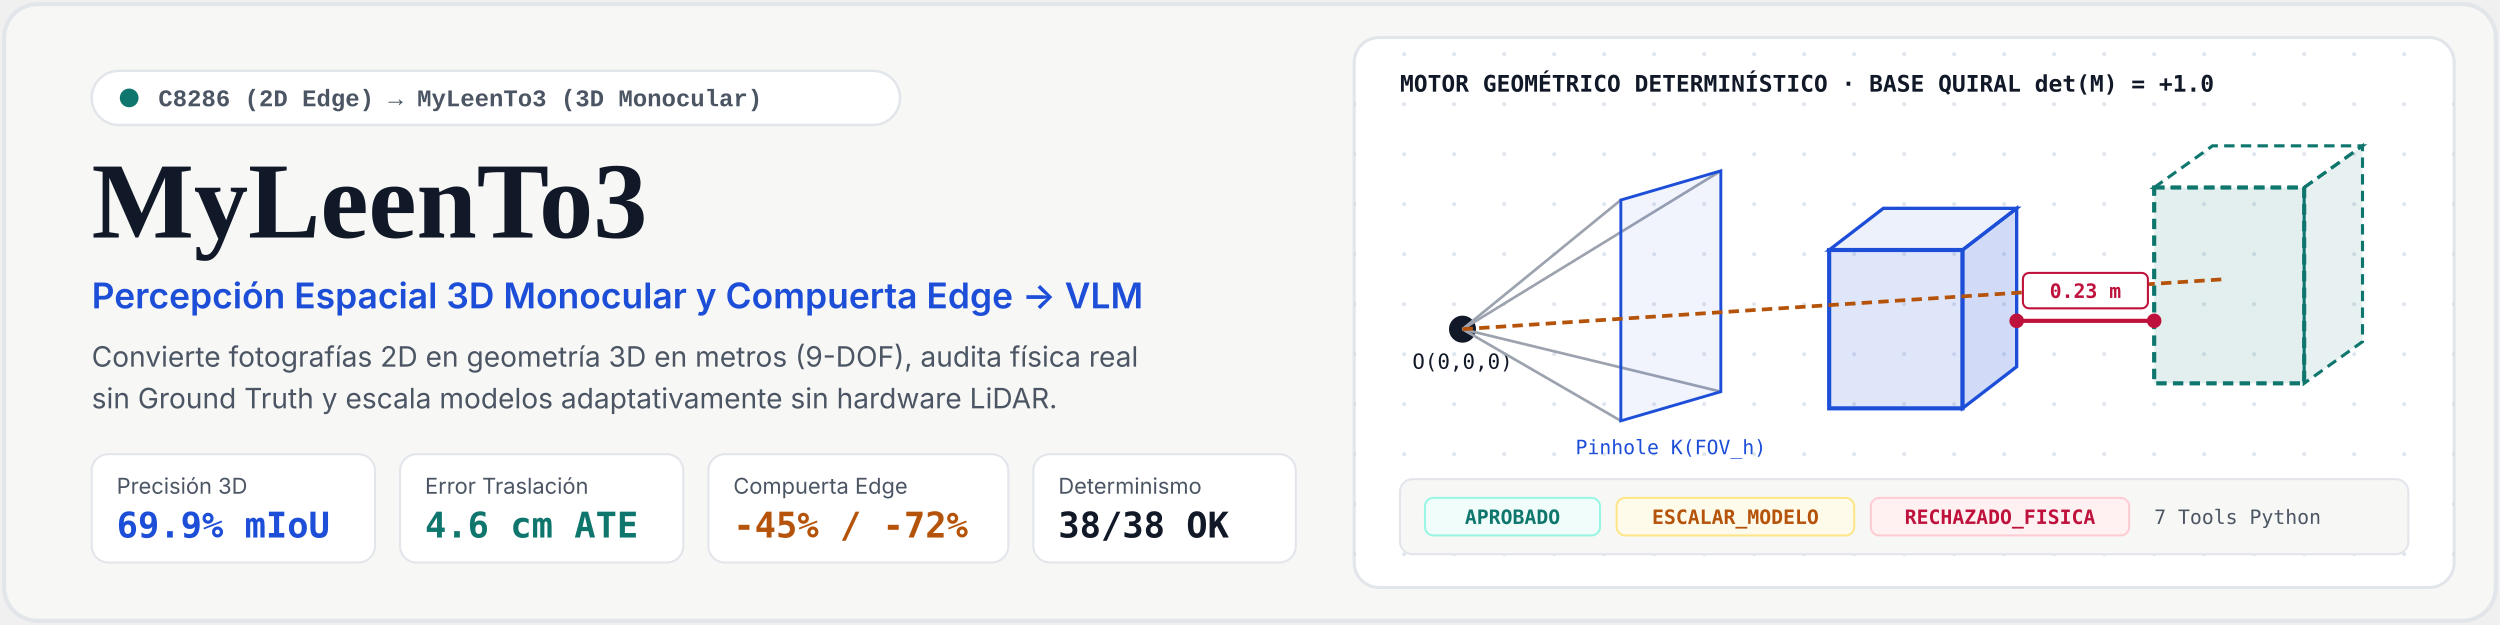
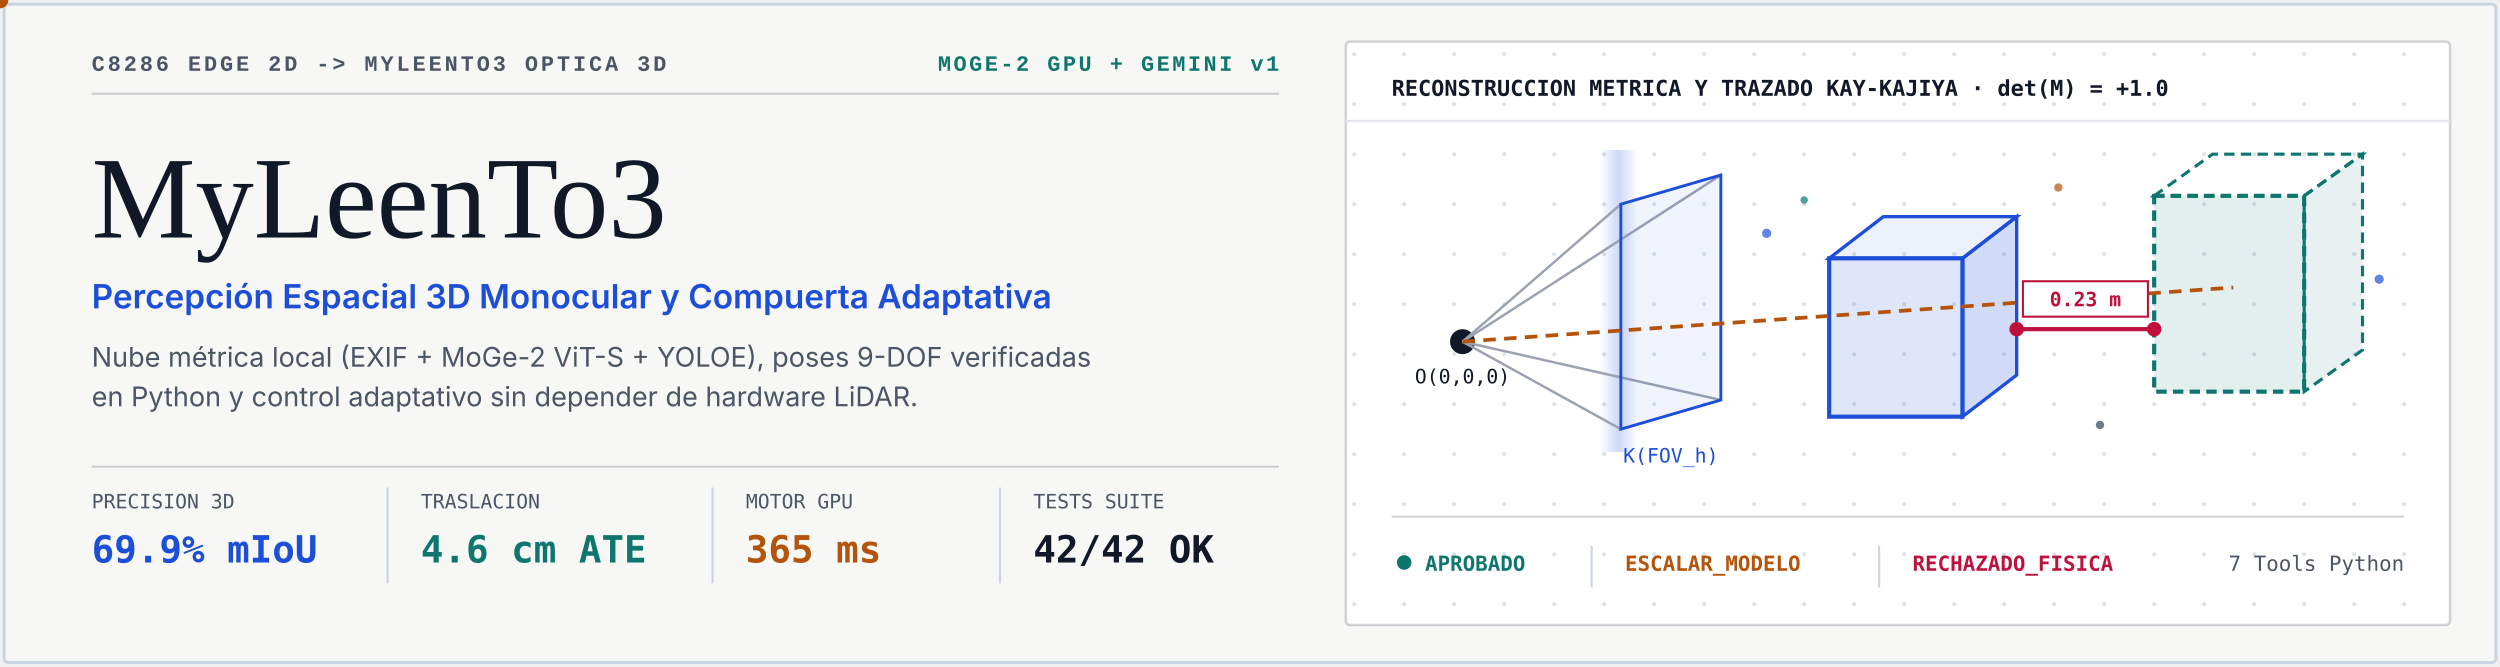
- <svg xmlns="http://www.w3.org/2000/svg" viewBox="0 0 1200 300" width="1200" height="300" role="img" aria-label="MyLeenTo3 Precision 3D Monocular Lab Banner">
-   <rect x="2" y="2" width="1196" height="296" rx="16" fill="#F7F7F5" stroke="#E2E5EA" stroke-width="2" />
+ <svg xmlns="http://www.w3.org/2000/svg" viewBox="0 0 1200 320" width="1200" height="320" role="img" aria-label="MyLeenTo3 Animated Optical 3D Banner">
  <defs>
    <pattern id="metricGrid" width="24" height="24" patternUnits="userSpaceOnUse">
-       <circle cx="2" cy="2" r="1" fill="#CBD5E1" opacity="0.75" />
+       <circle cx="2" cy="2" r="1" fill="#CBD5E1" opacity="0.8" />
    </pattern>
+     <linearGradient id="scanSweep" x1="0" y1="0" x2="1" y2="0">
+       <stop offset="0%" stop-color="#1D4ED8" stop-opacity="0" />
+       <stop offset="50%" stop-color="#1D4ED8" stop-opacity="0.22" />
+       <stop offset="100%" stop-color="#1D4ED8" stop-opacity="0" />
+     </linearGradient>
+     <style>
+       .flow-ray {
+         animation: rayDash 1.9s linear infinite;
+       }
+       @keyframes rayDash {
+         from { stroke-dashoffset: 28; }
+         to { stroke-dashoffset: 0; }
+       }
+     </style>
  </defs>
-   <rect x="650" y="18" width="528" height="264" rx="12" fill="#FFFFFF" stroke="#E2E5EA" stroke-width="1.5" />
-   <rect x="650" y="18" width="528" height="264" rx="12" fill="url(#metricGrid)" opacity="0.8" />
-   <rect x="44" y="34" width="388" height="26" rx="13" fill="#FFFFFF" stroke="#E2E5EA" stroke-width="1.2" />
-   <circle cx="62" cy="47" r="4.5" fill="#0F766E" />
-   <text x="76" y="51" font-family="JetBrains Mono, Liberation Mono, monospace" font-size="11.5" font-weight="600" fill="#4B5563">C8286 (2D Edge) → MyLeenTo3 (3D Monocular)</text>
-   <text x="44" y="114" font-family="Instrument Serif, Georgia, Liberation Serif, serif" font-size="52" font-weight="700" fill="#111827">MyLeenTo3</text>
-   <text x="44" y="148" font-family="Inter, Liberation Sans, sans-serif" font-size="17" font-weight="600" fill="#1D4ED8">Percepción Espacial 3D Monocular y Compuerta Edge → VLM</text>
-   <text x="44" y="176" font-family="Inter, Liberation Sans, sans-serif" font-size="13.5" fill="#4B5563">Convierte fotografías 2D en geometría 3D en metros (9-DOF), audita física real</text>
-   <text x="44" y="196" font-family="Inter, Liberation Sans, sans-serif" font-size="13.5" fill="#4B5563">sin Ground Truth y escala modelos adaptativamente sin hardware LiDAR.</text>
-   <g transform="translate(44, 218)">
-     <rect x="0" y="0" width="136" height="52" rx="8" fill="#FFFFFF" stroke="#E2E5EA" />
-     <text x="12" y="19" font-family="Inter, sans-serif" font-size="10.5" fill="#4B5563">Precisión 3D</text>
-     <text x="12" y="40" font-family="JetBrains Mono, monospace" font-size="17" font-weight="700" fill="#1D4ED8">69.9% mIoU</text>
-     <rect x="148" y="0" width="136" height="52" rx="8" fill="#FFFFFF" stroke="#E2E5EA" />
-     <text x="160" y="19" font-family="Inter, sans-serif" font-size="10.5" fill="#4B5563">Error Traslación</text>
-     <text x="160" y="40" font-family="JetBrains Mono, monospace" font-size="17" font-weight="700" fill="#0F766E">4.6 cm ATE</text>
-     <rect x="296" y="0" width="144" height="52" rx="8" fill="#FFFFFF" stroke="#E2E5EA" />
-     <text x="308" y="19" font-family="Inter, sans-serif" font-size="10.5" fill="#4B5563">Compuerta Edge</text>
-     <text x="308" y="40" font-family="JetBrains Mono, monospace" font-size="17" font-weight="700" fill="#B45309">-45% / -72%</text>
-     <rect x="452" y="0" width="126" height="52" rx="8" fill="#FFFFFF" stroke="#E2E5EA" />
-     <text x="464" y="19" font-family="Inter, sans-serif" font-size="10.5" fill="#4B5563">Determinismo</text>
-     <text x="464" y="40" font-family="JetBrains Mono, monospace" font-size="17" font-weight="700" fill="#111827">38/38 OK</text>
+   <rect x="2" y="2" width="1196" height="316" rx="2" fill="#F7F7F5" stroke="#CBD5E1" stroke-width="1.5" />
+   <text x="44" y="34" font-family="JetBrains Mono, Liberation Mono, monospace" font-size="10.5" font-weight="600" letter-spacing="1.4" fill="#4B5563">C8286 EDGE 2D  -&gt;  MYLEENTO3 OPTICA 3D</text>
+   <text x="614" y="34" text-anchor="end" font-family="JetBrains Mono, Liberation Mono, monospace" font-size="10.5" font-weight="600" letter-spacing="1.2" fill="#0F766E">MOGE-2 GPU + GEMINI v1</text>
+   <line x1="44" y1="45" x2="614" y2="45" stroke="#111827" stroke-opacity="0.18" stroke-width="1" />
+   <text x="44" y="114" font-family="Athene, Instrument Serif, Georgia, Liberation Serif, serif" font-size="56" font-weight="400" fill="#111827">MyLeenTo3</text>
+   <text x="44" y="148" font-family="Inter, Liberation Sans, sans-serif" font-size="16" font-weight="600" fill="#1D4ED8">Percepción Espacial 3D Monocular y Compuerta Adaptativa</text>
+   <text x="44" y="176" font-family="Inter, Liberation Sans, sans-serif" font-size="13" fill="#4B5563">Nube métrica local (EXIF + MoGe-2 ViT-S + YOLOE), poses 9-DOF verificadas</text>
+   <text x="44" y="195" font-family="Inter, Liberation Sans, sans-serif" font-size="13" fill="#4B5563">en Python y control adaptativo sin depender de hardware LiDAR.</text>
+   <line x1="44" y1="224" x2="614" y2="224" stroke="#111827" stroke-opacity="0.18" stroke-width="1" />
+   <g transform="translate(44, 244)">
+     <text x="0" y="0" font-family="JetBrains Mono, monospace" font-size="9.5" fill="#4B5563">PRECISION 3D</text>
+     <text x="0" y="26" font-family="JetBrains Mono, monospace" font-size="18" font-weight="700" fill="#1D4ED8">69.9% mIoU</text>
+     <line x1="142" y1="-10" x2="142" y2="36" stroke="#CBD5E1" stroke-width="1" />
+     <text x="158" y="0" font-family="JetBrains Mono, monospace" font-size="9.5" fill="#4B5563">TRASLACION</text>
+     <text x="158" y="26" font-family="JetBrains Mono, monospace" font-size="18" font-weight="700" fill="#0F766E">4.6 cm ATE</text>
+     <line x1="298" y1="-10" x2="298" y2="36" stroke="#CBD5E1" stroke-width="1" />
+     <text x="314" y="0" font-family="JetBrains Mono, monospace" font-size="9.5" fill="#4B5563">MOTOR GPU</text>
+     <text x="314" y="26" font-family="JetBrains Mono, monospace" font-size="18" font-weight="700" fill="#B45309">365 ms</text>
+     <line x1="436" y1="-10" x2="436" y2="36" stroke="#CBD5E1" stroke-width="1" />
+     <text x="452" y="0" font-family="JetBrains Mono, monospace" font-size="9.5" fill="#4B5563">TESTS SUITE</text>
+     <text x="452" y="26" font-family="JetBrains Mono, monospace" font-size="18" font-weight="700" fill="#111827">42/42 OK</text>
  </g>
-   <text x="672" y="44" font-family="JetBrains Mono, monospace" font-size="11" font-weight="700" fill="#111827">MOTOR GEOMÉTRICO DETERMINÍSTICO · BASE QUIRAL det(M) = +1.0</text>
-   <circle cx="702" cy="158" r="6.5" fill="#111827" />
-   <text x="702" y="177" text-anchor="middle" font-family="JetBrains Mono, monospace" font-size="10" fill="#111827">O(0,0,0)</text>
-   <line x1="702" y1="158" x2="778" y2="96" stroke="#9CA3AF" stroke-width="1.3" />
-   <line x1="702" y1="158" x2="778" y2="202" stroke="#9CA3AF" stroke-width="1.3" />
-   <line x1="702" y1="158" x2="826" y2="82" stroke="#9CA3AF" stroke-width="1.3" />
-   <line x1="702" y1="158" x2="826" y2="188" stroke="#9CA3AF" stroke-width="1.3" />
-   <polygon points="778,96 826,82 826,188 778,202" fill="#1D4ED8" fill-opacity="0.06" stroke="#1D4ED8" stroke-width="1.4" />
-   <text x="802" y="218" text-anchor="middle" font-family="JetBrains Mono, monospace" font-size="9.5" fill="#1D4ED8">Pinhole K(FOV_h)</text>
-   <polygon points="878,120 942,120 942,196 878,196" fill="#1D4ED8" fill-opacity="0.14" stroke="#1D4ED8" stroke-width="2" />
-   <polygon points="878,120 904,100 968,100 942,120" fill="#1D4ED8" fill-opacity="0.08" stroke="#1D4ED8" stroke-width="1.6" />
-   <polygon points="942,120 968,100 968,176 942,196" fill="#1D4ED8" fill-opacity="0.20" stroke="#1D4ED8" stroke-width="1.6" />
-   <polygon points="1034,90 1106,90 1106,184 1034,184" fill="#0F766E" fill-opacity="0.12" stroke="#0F766E" stroke-width="2" stroke-dasharray="5 3" />
-   <polygon points="1034,90 1062,70 1134,70 1106,90" fill="none" stroke="#0F766E" stroke-width="1.5" stroke-dasharray="5 3" />
-   <polygon points="1106,90 1134,70 1134,164 1106,184" fill="#0F766E" fill-opacity="0.10" stroke="#0F766E" stroke-width="1.5" stroke-dasharray="5 3" />
-   <line x1="702" y1="158" x2="1068" y2="134" stroke="#B45309" stroke-width="1.8" stroke-dasharray="5 3" />
-   <line x1="968" y1="154" x2="1034" y2="154" stroke="#BE123C" stroke-width="2" />
-   <circle cx="968" cy="154" r="3.5" fill="#BE123C" />
-   <circle cx="1034" cy="154" r="3.5" fill="#BE123C" />
-   <rect x="971" y="131" width="60" height="17" rx="3" fill="#FFFFFF" stroke="#BE123C" />
-   <text x="1001" y="143" text-anchor="middle" font-family="JetBrains Mono, monospace" font-size="9.5" font-weight="700" fill="#BE123C">0.23 m</text>
-   <rect x="672" y="230" width="484" height="36" rx="6" fill="#F7F7F5" stroke="#E2E5EA" />
-   <rect x="684" y="239" width="84" height="18" rx="4" fill="#F0FDFA" stroke="#99F6E4" />
-   <text x="726" y="251.5" text-anchor="middle" font-family="JetBrains Mono, monospace" font-size="9.5" font-weight="700" fill="#0F766E">APROBADO</text>
-   <rect x="776" y="239" width="114" height="18" rx="4" fill="#FFFBEB" stroke="#FDE68A" />
-   <text x="833" y="251.5" text-anchor="middle" font-family="JetBrains Mono, monospace" font-size="9.5" font-weight="700" fill="#B45309">ESCALAR_MODELO</text>
-   <rect x="898" y="239" width="124" height="18" rx="4" fill="#FFF1F2" stroke="#FECDD3" />
-   <text x="960" y="251.5" text-anchor="middle" font-family="JetBrains Mono, monospace" font-size="9.5" font-weight="700" fill="#BE123C">RECHAZADO_FISICA</text>
-   <text x="1034" y="251.5" font-family="JetBrains Mono, monospace" font-size="9.5" fill="#4B5563">7 Tools Python</text>
+   <rect x="646" y="20" width="530" height="280" rx="2" fill="#FFFFFF" stroke="#111827" stroke-opacity="0.18" stroke-width="1.2" />
+   <rect x="646" y="20" width="530" height="280" rx="2" fill="url(#metricGrid)" opacity="0.85" />
+   <text x="668" y="46" font-family="JetBrains Mono, monospace" font-size="10.5" font-weight="700" fill="#111827">RECONSTRUCCION METRICA Y TRAZADO KAY-KAJIYA · det(M) = +1.0</text>
+   <line x1="646" y1="58" x2="1176" y2="58" stroke="#E2E5EA" stroke-width="1" />
+   <g opacity="0.7">
+     <circle cx="848" cy="112" r="2.2" fill="#1D4ED8">
+       <animate attributeName="opacity" values="0.25;0.85;0.25" dur="2.8s" repeatCount="indefinite" />
+     </circle>
+     <circle cx="866" cy="96" r="1.8" fill="#0F766E">
+       <animate attributeName="opacity" values="0.7;0.2;0.7" dur="3.4s" repeatCount="indefinite" />
+     </circle>
+     <circle cx="988" cy="90" r="2" fill="#B45309">
+       <animate attributeName="opacity" values="0.3;0.9;0.3" dur="2.5s" repeatCount="indefinite" />
+     </circle>
+     <circle cx="1142" cy="134" r="2.2" fill="#1D4ED8">
+       <animate attributeName="opacity" values="0.8;0.25;0.8" dur="3.1s" repeatCount="indefinite" />
+     </circle>
+     <circle cx="1008" cy="204" r="2" fill="#334155">
+       <animate attributeName="opacity" values="0.25;0.8;0.25" dur="2.7s" repeatCount="indefinite" />
+     </circle>
+   </g>
+   <rect x="768" y="72" width="18" height="145" fill="url(#scanSweep)">
+     <animateTransform attributeName="transform" type="translate" values="0 0; 64 0; 0 0" dur="3.6s" repeatCount="indefinite" />
+   </rect>
+   <circle cx="702" cy="164" r="6" fill="#111827" />
+   <text x="702" y="184" text-anchor="middle" font-family="JetBrains Mono, monospace" font-size="9.5" fill="#111827">O(0,0,0)</text>
+   <line x1="702" y1="164" x2="778" y2="98" stroke="#9CA3AF" stroke-width="1.2" />
+   <line x1="702" y1="164" x2="778" y2="206" stroke="#9CA3AF" stroke-width="1.2" />
+   <line x1="702" y1="164" x2="826" y2="84" stroke="#9CA3AF" stroke-width="1.2" />
+   <line x1="702" y1="164" x2="826" y2="192" stroke="#9CA3AF" stroke-width="1.2" />
+   <polygon points="778,98 826,84 826,192 778,206" fill="#1D4ED8" fill-opacity="0.06" stroke="#1D4ED8" stroke-width="1.4" />
+   <text x="802" y="222" text-anchor="middle" font-family="JetBrains Mono, monospace" font-size="9.5" fill="#1D4ED8">K(FOV_h)</text>
+   <polygon points="878,124 942,124 942,200 878,200" fill="#1D4ED8" fill-opacity="0.14" stroke="#1D4ED8" stroke-width="2" />
+   <polygon points="878,124 904,104 968,104 942,124" fill="#1D4ED8" fill-opacity="0.08" stroke="#1D4ED8" stroke-width="1.6" />
+   <polygon points="942,124 968,104 968,180 942,200" fill="#1D4ED8" fill-opacity="0.20" stroke="#1D4ED8" stroke-width="1.6" />
+   <polygon points="1034,94 1106,94 1106,188 1034,188" fill="#0F766E" fill-opacity="0.12" stroke="#0F766E" stroke-width="2" stroke-dasharray="5 3" />
+   <polygon points="1034,94 1062,74 1134,74 1106,94" fill="none" stroke="#0F766E" stroke-width="1.5" stroke-dasharray="5 3" />
+   <polygon points="1106,94 1134,74 1134,168 1106,188" fill="#0F766E" fill-opacity="0.10" stroke="#0F766E" stroke-width="1.5" stroke-dasharray="5 3" />
+   <line x1="702" y1="164" x2="1072" y2="138" stroke="#B45309" stroke-width="1.8" stroke-dasharray="6 4" class="flow-ray" />
+   <circle r="4" fill="#B45309">
+     <animateMotion path="M702,164 L1072,138" dur="2.2s" repeatCount="indefinite" />
+   </circle>
+   <line x1="968" y1="158" x2="1034" y2="158" stroke="#BE123C" stroke-width="2" />
+   <circle cx="968" cy="158" r="3.5" fill="#BE123C" />
+   <circle cx="1034" cy="158" r="3.5" fill="#BE123C" />
+   <rect x="971" y="135" width="60" height="17" fill="#FFFFFF" stroke="#BE123C" />
+   <text x="1001" y="147" text-anchor="middle" font-family="JetBrains Mono, monospace" font-size="9.5" font-weight="700" fill="#BE123C">0.23 m</text>
+   <line x1="668" y1="248" x2="1154" y2="248" stroke="#111827" stroke-opacity="0.18" stroke-width="1" />
+   <g transform="translate(668, 274)">
+     <circle cx="6" cy="-4" r="3.5" fill="#0F766E">
+       <animate attributeName="opacity" values="1;0.2;1" dur="2.4s" repeatCount="indefinite" />
+     </circle>
+     <text x="16" y="0" font-family="JetBrains Mono, monospace" font-size="10" font-weight="700" fill="#0F766E">APROBADO</text>
+     <line x1="96" y1="-12" x2="96" y2="8" stroke="#CBD5E1" />
+     <text x="112" y="0" font-family="JetBrains Mono, monospace" font-size="10" font-weight="700" fill="#B45309">ESCALAR_MODELO</text>
+     <line x1="234" y1="-12" x2="234" y2="8" stroke="#CBD5E1" />
+     <text x="250" y="0" font-family="JetBrains Mono, monospace" font-size="10" font-weight="700" fill="#BE123C">RECHAZADO_FISICA</text>
+     <text x="486" y="0" text-anchor="end" font-family="JetBrains Mono, monospace" font-size="10" fill="#4B5563">7 Tools Python</text>
+   </g>
</svg>
